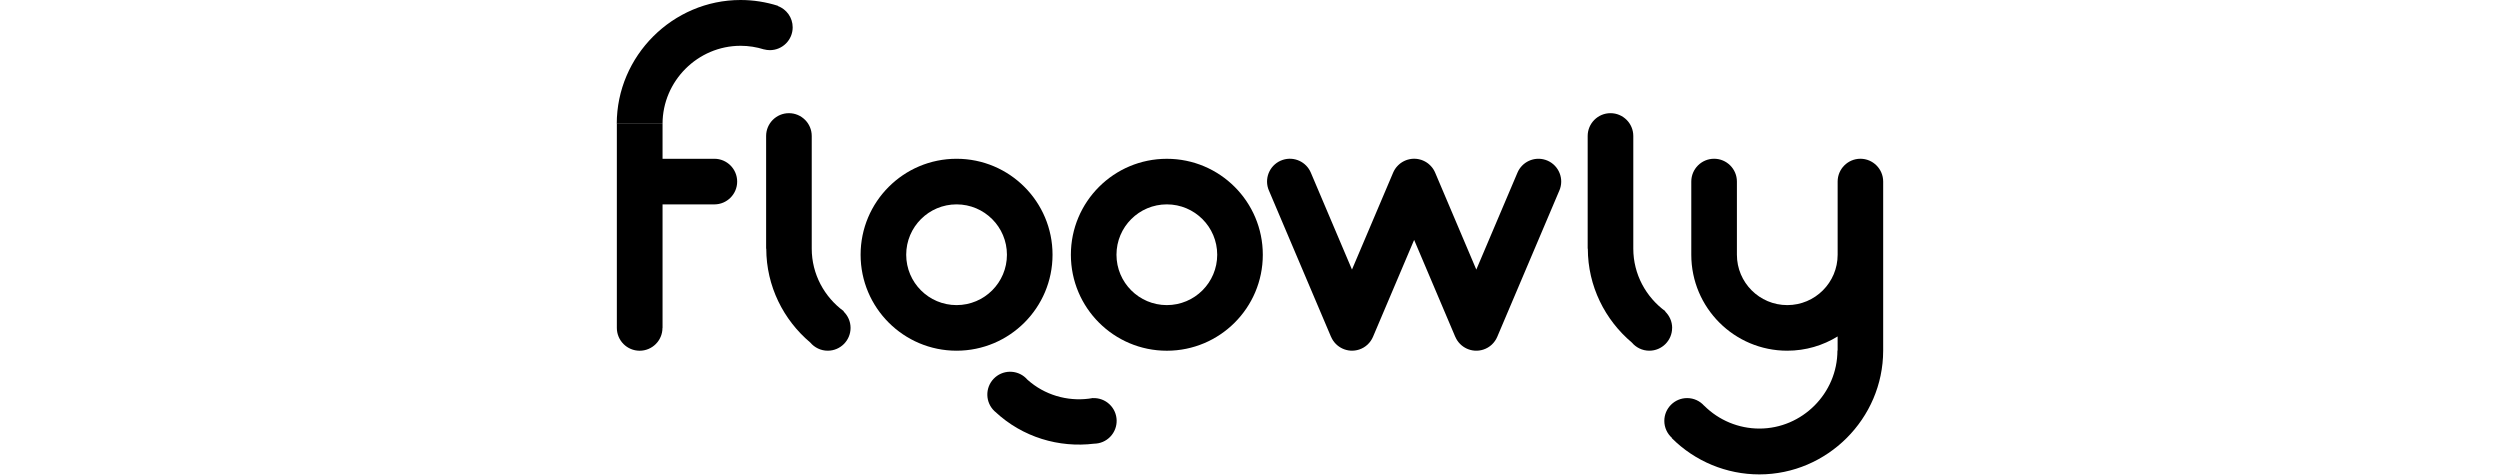
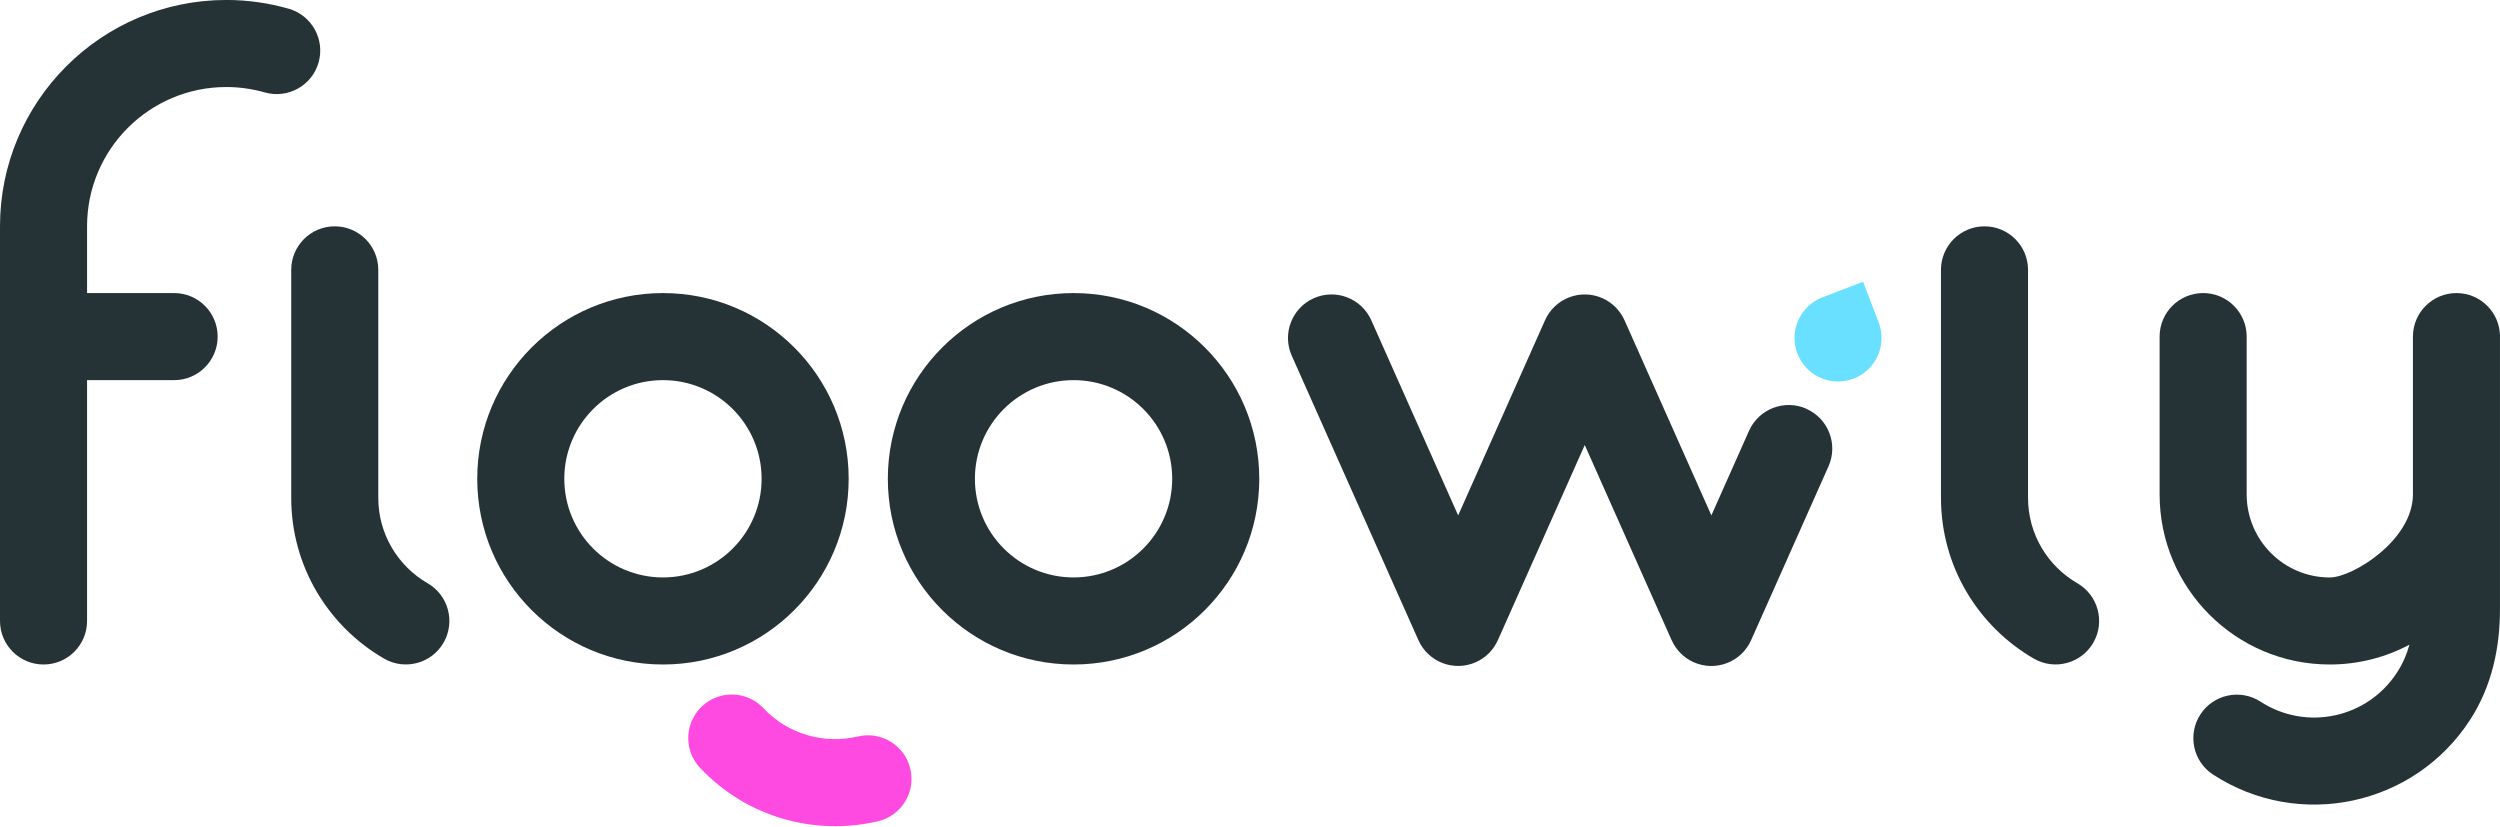
- <svg xmlns="http://www.w3.org/2000/svg" width="195" height="37" id="Capa_2" data-name="Capa 2" viewBox="0 0 581.34 217.74">
+ <svg xmlns="http://www.w3.org/2000/svg" id="Capa_2" data-name="Capa 2" viewBox="0 0 744.28 245.96">
+   <defs>
+     <style>
+       .cls-1 {
+         fill: #ff4ae1;
+       }
+ 
+       .cls-2 {
+         fill: #69e0ff;
+       }
+ 
+       .cls-3 {
+         fill: #253336;
+       }
+     </style>
+   </defs>
  <g id="Capa_1-2" data-name="Capa 1">
    <g>
-       <path d="M426.3,73.39c-5.2-1.69-10.77,.92-12.86,5.87h0s-18.89,44.49-18.89,44.49l-18.89-44.5h0c-.06-.14-.12-.27-.19-.41-.07-.15-.14-.29-.22-.44-.09-.17-.18-.33-.28-.49-.08-.13-.16-.25-.24-.38-.11-.16-.22-.32-.33-.47-.09-.12-.18-.24-.28-.35-.12-.14-.23-.28-.36-.41-.11-.12-.22-.24-.34-.36-.12-.12-.23-.23-.36-.34-.13-.12-.27-.24-.41-.36-.12-.1-.23-.19-.35-.28-.15-.11-.31-.22-.47-.33-.12-.08-.25-.16-.38-.24-.16-.1-.32-.19-.49-.28-.14-.08-.29-.15-.44-.22-.15-.07-.31-.14-.46-.21-.18-.07-.36-.14-.54-.21-.09-.03-.17-.07-.27-.1-.05-.02-.1-.03-.16-.04-.2-.06-.39-.11-.59-.16-.14-.03-.28-.07-.42-.1-.19-.04-.39-.07-.58-.1-.15-.02-.3-.05-.45-.06-.18-.02-.36-.03-.54-.03-.17,0-.33-.02-.5-.02s-.33,.01-.49,.02c-.18,0-.36,.02-.54,.03-.15,.02-.3,.04-.45,.06-.19,.03-.39,.06-.58,.1-.14,.03-.28,.06-.42,.1-.2,.05-.4,.1-.59,.16-.05,.02-.1,.03-.16,.04-.09,.03-.18,.07-.27,.1-.18,.06-.36,.13-.54,.21-.16,.07-.31,.14-.46,.21-.15,.07-.29,.14-.44,.22-.17,.09-.33,.18-.49,.28-.13,.08-.25,.16-.38,.24-.16,.11-.32,.22-.47,.33-.12,.09-.24,.18-.35,.28-.14,.12-.28,.23-.41,.36-.12,.11-.24,.22-.36,.34-.12,.12-.23,.23-.34,.36-.12,.13-.24,.27-.36,.41-.1,.12-.19,.23-.28,.35-.11,.15-.22,.31-.33,.47-.08,.12-.16,.25-.24,.38-.1,.16-.19,.32-.28,.49-.08,.14-.15,.29-.22,.44-.07,.14-.13,.27-.19,.41h0s-18.89,44.49-18.89,44.49l-18.89-44.5h0c-2.09-4.94-7.66-7.55-12.86-5.86-5.5,1.79-8.51,7.69-6.72,13.19,.1,.29,.21,.57,.33,.85h0s28.52,67.18,28.52,67.18h.02c2.1,4.94,7.66,7.55,12.86,5.86,3-.97,5.24-3.17,6.39-5.86h0s18.88-44.48,18.88-44.48l18.88,44.49h.02c2.1,4.94,7.66,7.55,12.86,5.86,3-.97,5.24-3.17,6.39-5.86h0s28.52-67.18,28.52-67.18h0c.12-.28,.23-.56,.33-.86,1.79-5.5-1.22-11.4-6.72-13.19Z" />
-       <path d="M104.12,142.98l.11-.11c-8.9-6.49-14.73-16.98-14.73-28.73h0V62.42c0-5.78-4.69-10.47-10.47-10.47s-10.47,4.69-10.47,10.47v51.71h.07c0,17.22,7.89,32.73,20.21,43.11,1.92,2.28,4.8,3.74,8.01,3.74,5.78,0,10.47-4.69,10.47-10.47,0-2.96-1.24-5.63-3.22-7.54Z" />
-       <path d="M484.45,150.52c0-2.96-1.24-5.63-3.22-7.54l.11-.11c-8.9-6.49-14.73-16.98-14.73-28.73h0V62.42c0-5.78-4.69-10.47-10.47-10.47s-10.47,4.69-10.47,10.47v51.71h.07c0,17.22,7.89,32.73,20.21,43.11,1.92,2.28,4.8,3.74,8.01,3.74,5.78,0,10.47-4.69,10.47-10.47Z" />
-       <path d="M570.88,72.87c-5.78,0-10.47,4.69-10.47,10.47v33.59c0,12.77-10.35,23.12-23.12,23.12s-23.12-10.35-23.12-23.12v-33.59c0-5.78-4.69-10.47-10.47-10.47s-10.47,4.69-10.47,10.47v33.59c0,24.33,19.72,44.05,44.05,44.05,8.48,0,16.4-2.4,23.12-6.55v6.47h-.09c0,19.65-16.17,35.82-35.82,35.82-9.5,0-18.61-3.78-25.33-10.49l-.02,.02c-1.92-2.16-4.7-3.52-7.82-3.52-5.78,0-10.47,4.69-10.47,10.47,0,3.11,1.37,5.9,3.52,7.82l-.09,.09c10.66,10.66,25.12,16.65,40.19,16.65,31.15,0,56.79-25.61,56.84-56.76h0V83.34c0-5.78-4.69-10.47-10.47-10.47Z" />
-       <path d="M218.64,182.74v-.05c-.19,.03-.38,.06-.57,.09-.48,.04-.95,.11-1.42,.22-9.9,1.24-20.25-1.65-28.14-8.71-.23-.27-.47-.52-.73-.77-4.19-3.98-10.81-3.82-14.8,.37-3.98,4.19-3.82,10.81,.37,14.8,.12,.11,.25,.21,.37,.32,12.59,11.76,29.35,16.61,45.39,14.65,2.73-.03,5.44-1.11,7.47-3.25,3.98-4.19,3.82-10.81-.37-14.8-2.12-2.02-4.86-2.96-7.57-2.87Z" />
-       <path d="M44.8,72.89H21.02v-16.05H.04v93.68c0,5.78,4.69,10.47,10.47,10.47s10.47-4.69,10.47-10.47h.04v-56.7h23.78c5.78,0,10.47-4.69,10.47-10.47s-4.69-10.47-10.47-10.47Z" />
-       <path d="M200.03,116.93c0-24.33-19.72-44.05-44.05-44.05s-44.05,19.72-44.05,44.05,19.72,44.05,44.05,44.05,44.05-19.72,44.05-44.05Zm-44.05,23.12c-12.77,0-23.12-10.35-23.12-23.12s10.35-23.12,23.12-23.12,23.12,10.35,23.12,23.12-10.35,23.12-23.12,23.12Z" />
-       <path d="M252.5,72.89c-24.33,0-44.05,19.72-44.05,44.05s19.72,44.05,44.05,44.05,44.05-19.72,44.05-44.05-19.72-44.05-44.05-44.05Zm0,67.16c-12.77,0-23.12-10.35-23.12-23.12s10.35-23.12,23.12-23.12,23.12,10.35,23.12,23.12-10.35,23.12-23.12,23.12Z" />
-       <path d="M70.28,23.02c5.78,0,10.47-4.69,10.47-10.47,0-4.49-2.83-8.31-6.8-9.79l.03-.1c-5.5-1.74-11.27-2.66-17.14-2.66C25.66,0,0,25.66,0,56.84H21.02c0-19.65,16.17-35.82,35.82-35.82,3.69,0,7.32,.58,10.78,1.67v-.02c.86,.22,1.74,.35,2.66,.35Z" />
+       <path class="cls-3" d="M537.81,121.7c-6.54-2.91-14.2,.03-17.11,6.57l-11.2,25.17-25.86-58.09h-.01c-1.26-2.82-3.51-5.21-6.55-6.57-6.54-2.91-14.2,.03-17.11,6.57l-25.86,58.09-25.86-58.09c-2.91-6.54-10.57-9.48-17.11-6.57-6.54,2.91-9.48,10.57-6.57,17.11l37.7,84.68c2.91,6.54,10.57,9.48,17.11,6.57h0c3.05-1.36,5.3-3.75,6.55-6.57h.01s25.86-58.08,25.86-58.08l25.86,58.09h.01c1.26,2.82,3.51,5.21,6.55,6.57,6.54,2.91,14.2-.03,17.11-6.57l23.04-51.75c2.91-6.54-.03-14.2-6.57-17.11Z" />
+       <path class="cls-3" d="M197.37,87.25c-30.53,0-55.29,24.75-55.29,55.29s24.75,55.29,55.29,55.29,55.29-24.75,55.29-55.29-24.75-55.29-55.29-55.29Zm0,84.66c-16.22,0-29.37-13.15-29.37-29.37s13.15-29.37,29.37-29.37,29.37,13.15,29.37,29.37-13.15,29.37-29.37,29.37Z" />
+       <path class="cls-3" d="M319.61,87.25c-30.53,0-55.29,24.75-55.29,55.29s24.75,55.29,55.29,55.29,55.29-24.75,55.29-55.29-24.75-55.29-55.29-55.29Zm0,84.66c-16.22,0-29.37-13.15-29.37-29.37s13.15-29.37,29.37-29.37,29.37,13.15,29.37,29.37-13.15,29.37-29.37,29.37Z" />
+       <path class="cls-3" d="M127.31,173.64s-.02-.01-.04-.02c-8.76-5.08-14.65-14.56-14.65-25.41V80.34c0-7.16-5.8-12.96-12.96-12.96s-12.96,5.8-12.96,12.96v67.87c0,20.46,11.12,38.31,27.65,47.87h0s0,0,0,0c6.2,3.58,14.12,1.45,17.7-4.74,3.58-6.2,1.45-14.12-4.74-17.7Z" />
+       <path class="cls-1" d="M271.01,228.88c-1.65-6.96-8.63-11.27-15.6-9.62-.01,0-.03,0-.04,.01-9.86,2.31-20.65-.54-28.09-8.43h0c-3.07-3.25-7.74-4.83-12.41-3.72-6.96,1.65-11.27,8.63-9.62,15.6,.54,2.3,1.68,4.3,3.19,5.9h0c14.04,14.89,34.38,20.25,52.96,15.87h0s0,0,0,0c6.96-1.65,11.27-8.63,9.62-15.6Z" />
+       <path class="cls-3" d="M618.46,173.64s-.02-.01-.04-.02c-8.76-5.08-14.65-14.56-14.65-25.41V80.34c0-7.16-5.8-12.96-12.96-12.96s-12.96,5.8-12.96,12.96v67.87c0,20.46,11.12,38.31,27.65,47.87h0s0,0,0,0c6.2,3.58,14.12,1.45,17.7-4.74,3.58-6.2,1.45-14.12-4.74-17.7Z" />
+       <path class="cls-3" d="M0,67.38v117.49c0,7.16,5.8,12.96,12.96,12.96s12.96-5.8,12.96-12.96V113.17h25.92c7.16,0,12.96-5.8,12.96-12.96s-5.8-12.96-12.96-12.96H25.92v-19.87h0c0-22.9,18.56-41.47,41.47-41.47,3.96,0,7.78,.57,11.4,1.6,0,0,.02,0,.02,0,6.88,1.97,14.06-2.01,16.03-8.88,1.97-6.88-2.01-14.06-8.88-16.03,0,0-.01,0-.02,0-5.9-1.69-12.11-2.61-18.55-2.61C30.17,0,0,30.17,0,67.38" />
+       <path class="cls-3" d="M744.28,100.21c0-7.16-5.8-12.96-12.96-12.96s-12.96,5.8-12.96,12.96v46.96c0,13.67-17.98,24.75-24.75,24.75-13.67,0-24.75-11.08-24.75-24.75v-46.96c0-7.16-5.8-12.96-12.96-12.96s-12.96,5.8-12.96,12.96v46.96c0,27.98,22.68,50.66,50.66,50.66,8.57,0,16.64-2.14,23.72-5.9-.78,2.87-2,5.67-3.71,8.3-8.83,13.61-27.02,17.49-40.62,8.66h0c-6-3.89-14.03-2.18-17.92,3.82-3.89,6-2.18,14.03,3.82,17.92,0,0,.02,0,.02,.01,25.61,16.6,59.84,9.3,76.45-16.31,6.59-10.16,8.91-21.69,8.91-32.92h0V100.21Z" />
+       <path class="cls-2" d="M547.2,87.65h12.96v12.96c0,7.15-5.81,12.96-12.96,12.96h0c-7.15,0-12.96-5.81-12.96-12.96h0c0-7.15,5.81-12.96,12.96-12.96Z" transform="translate(.26 202.6) rotate(-20.98)" />
    </g>
  </g>
</svg>
